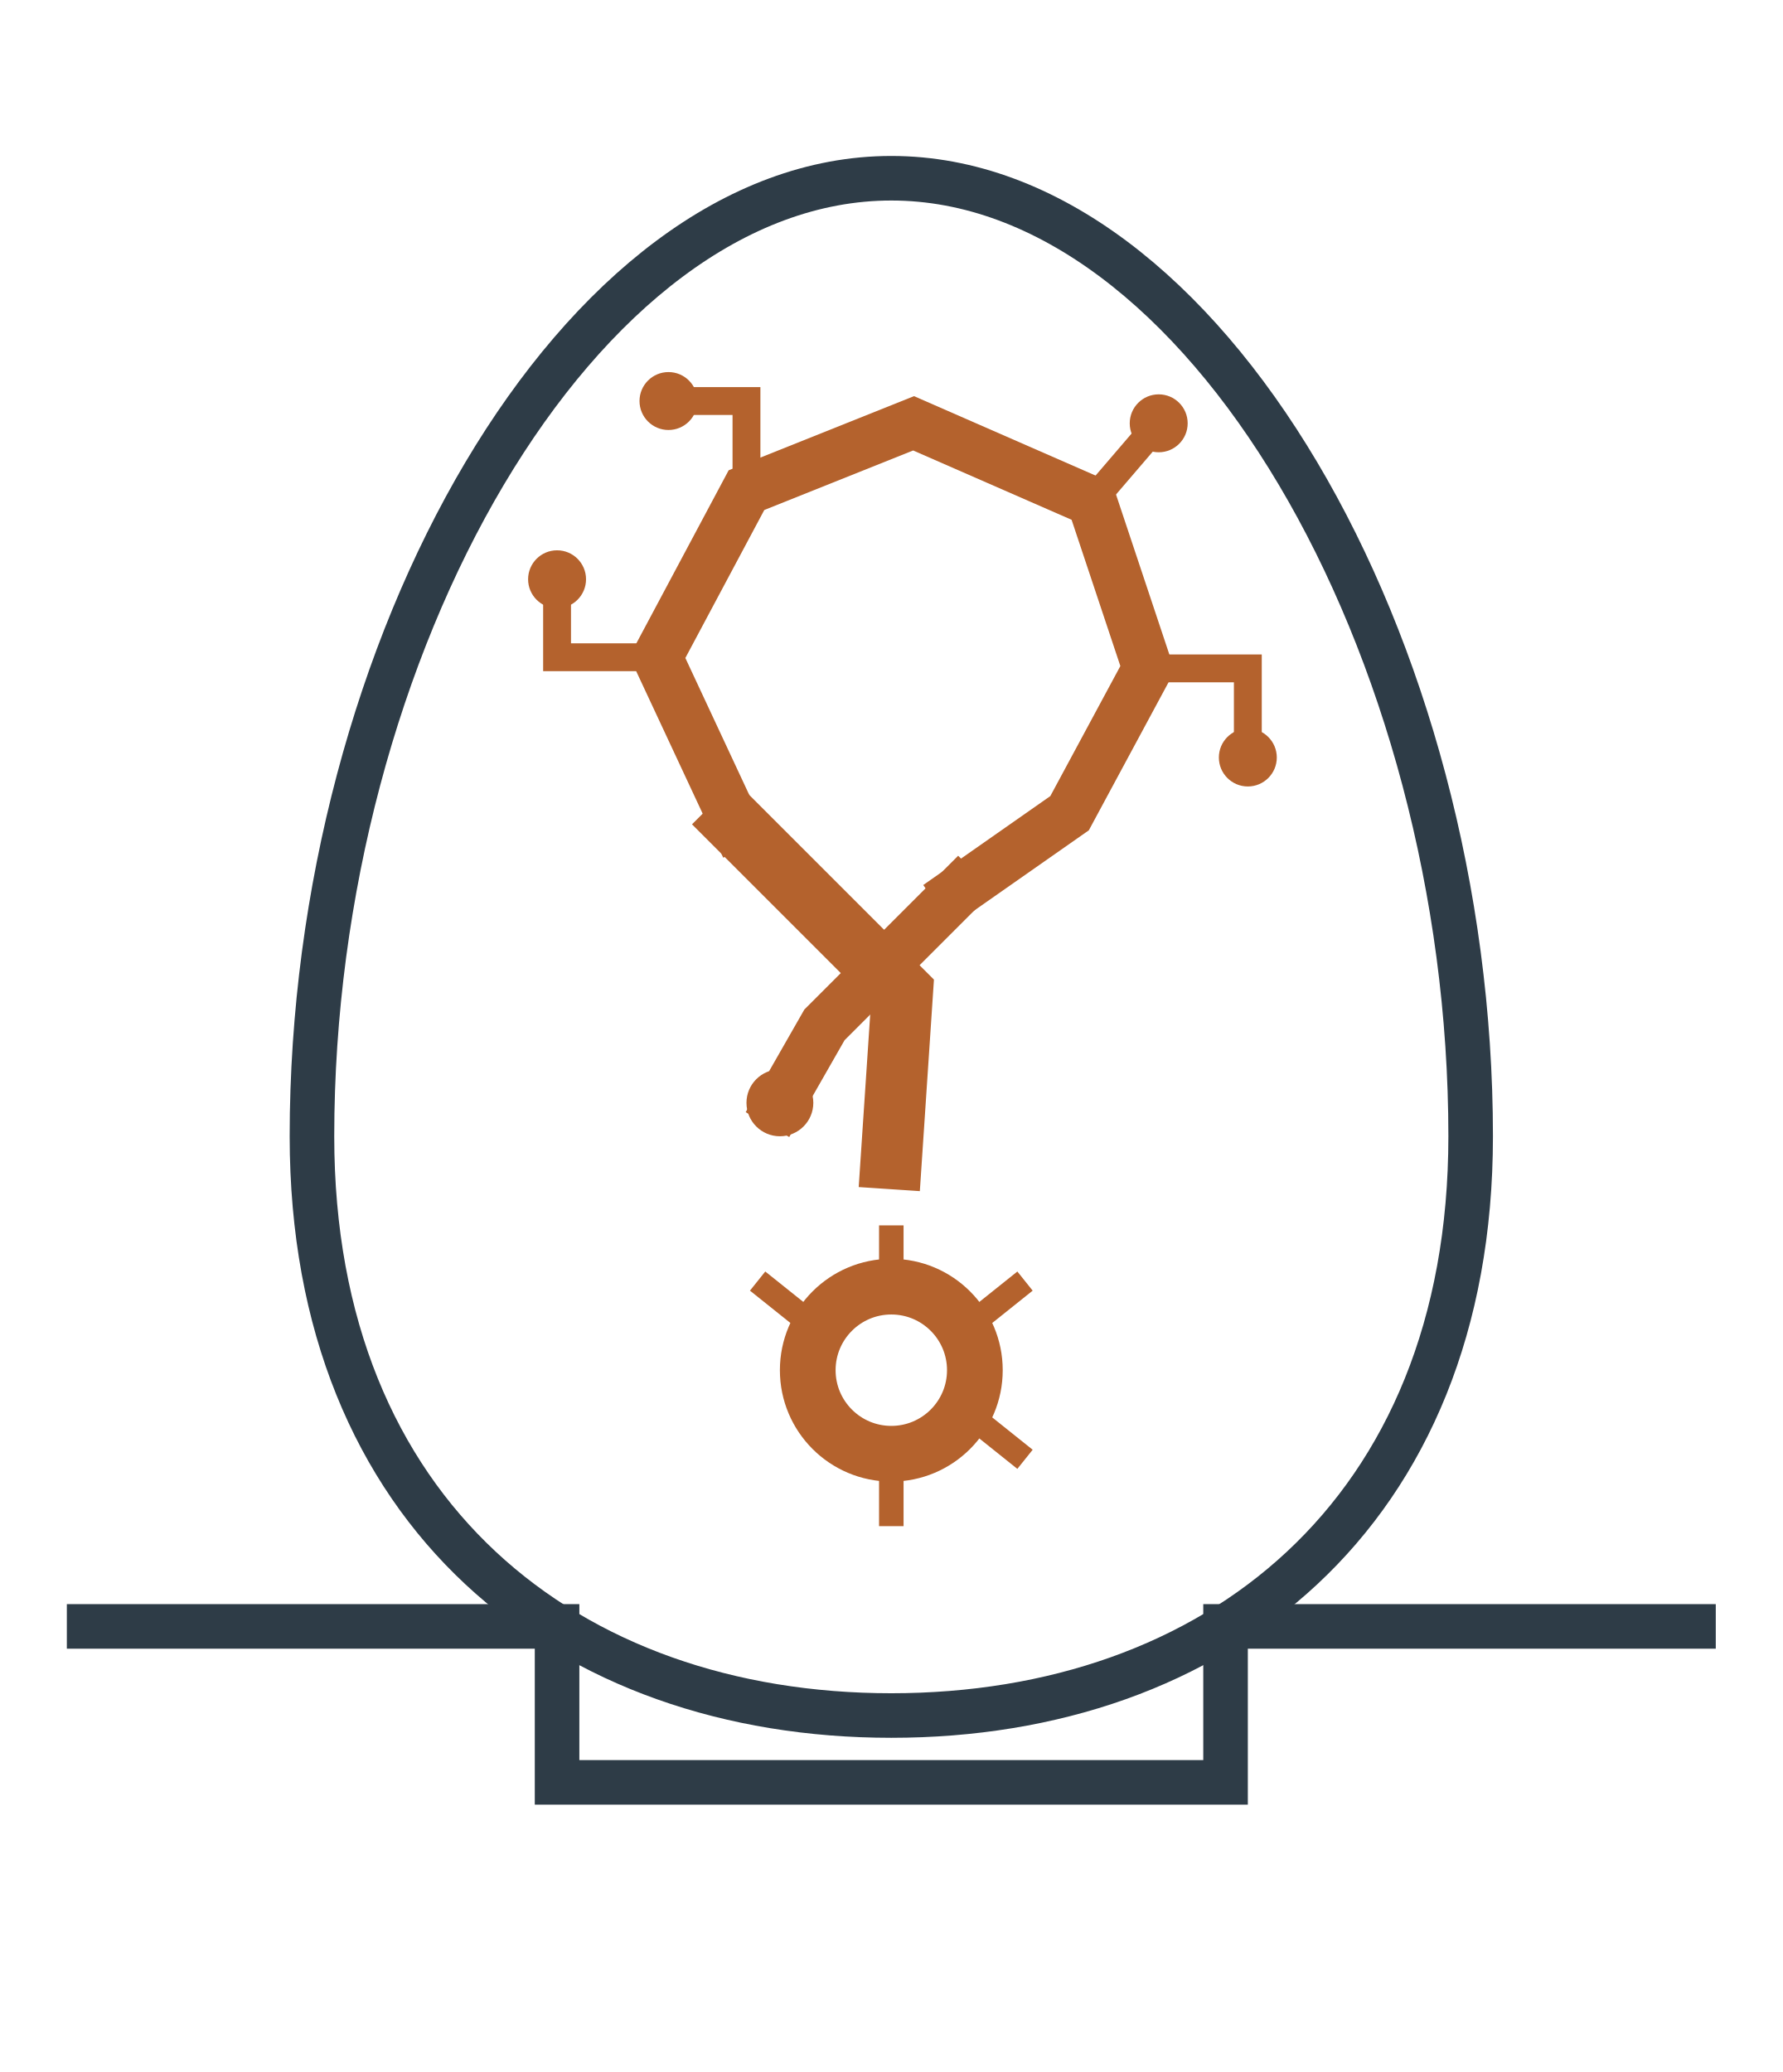
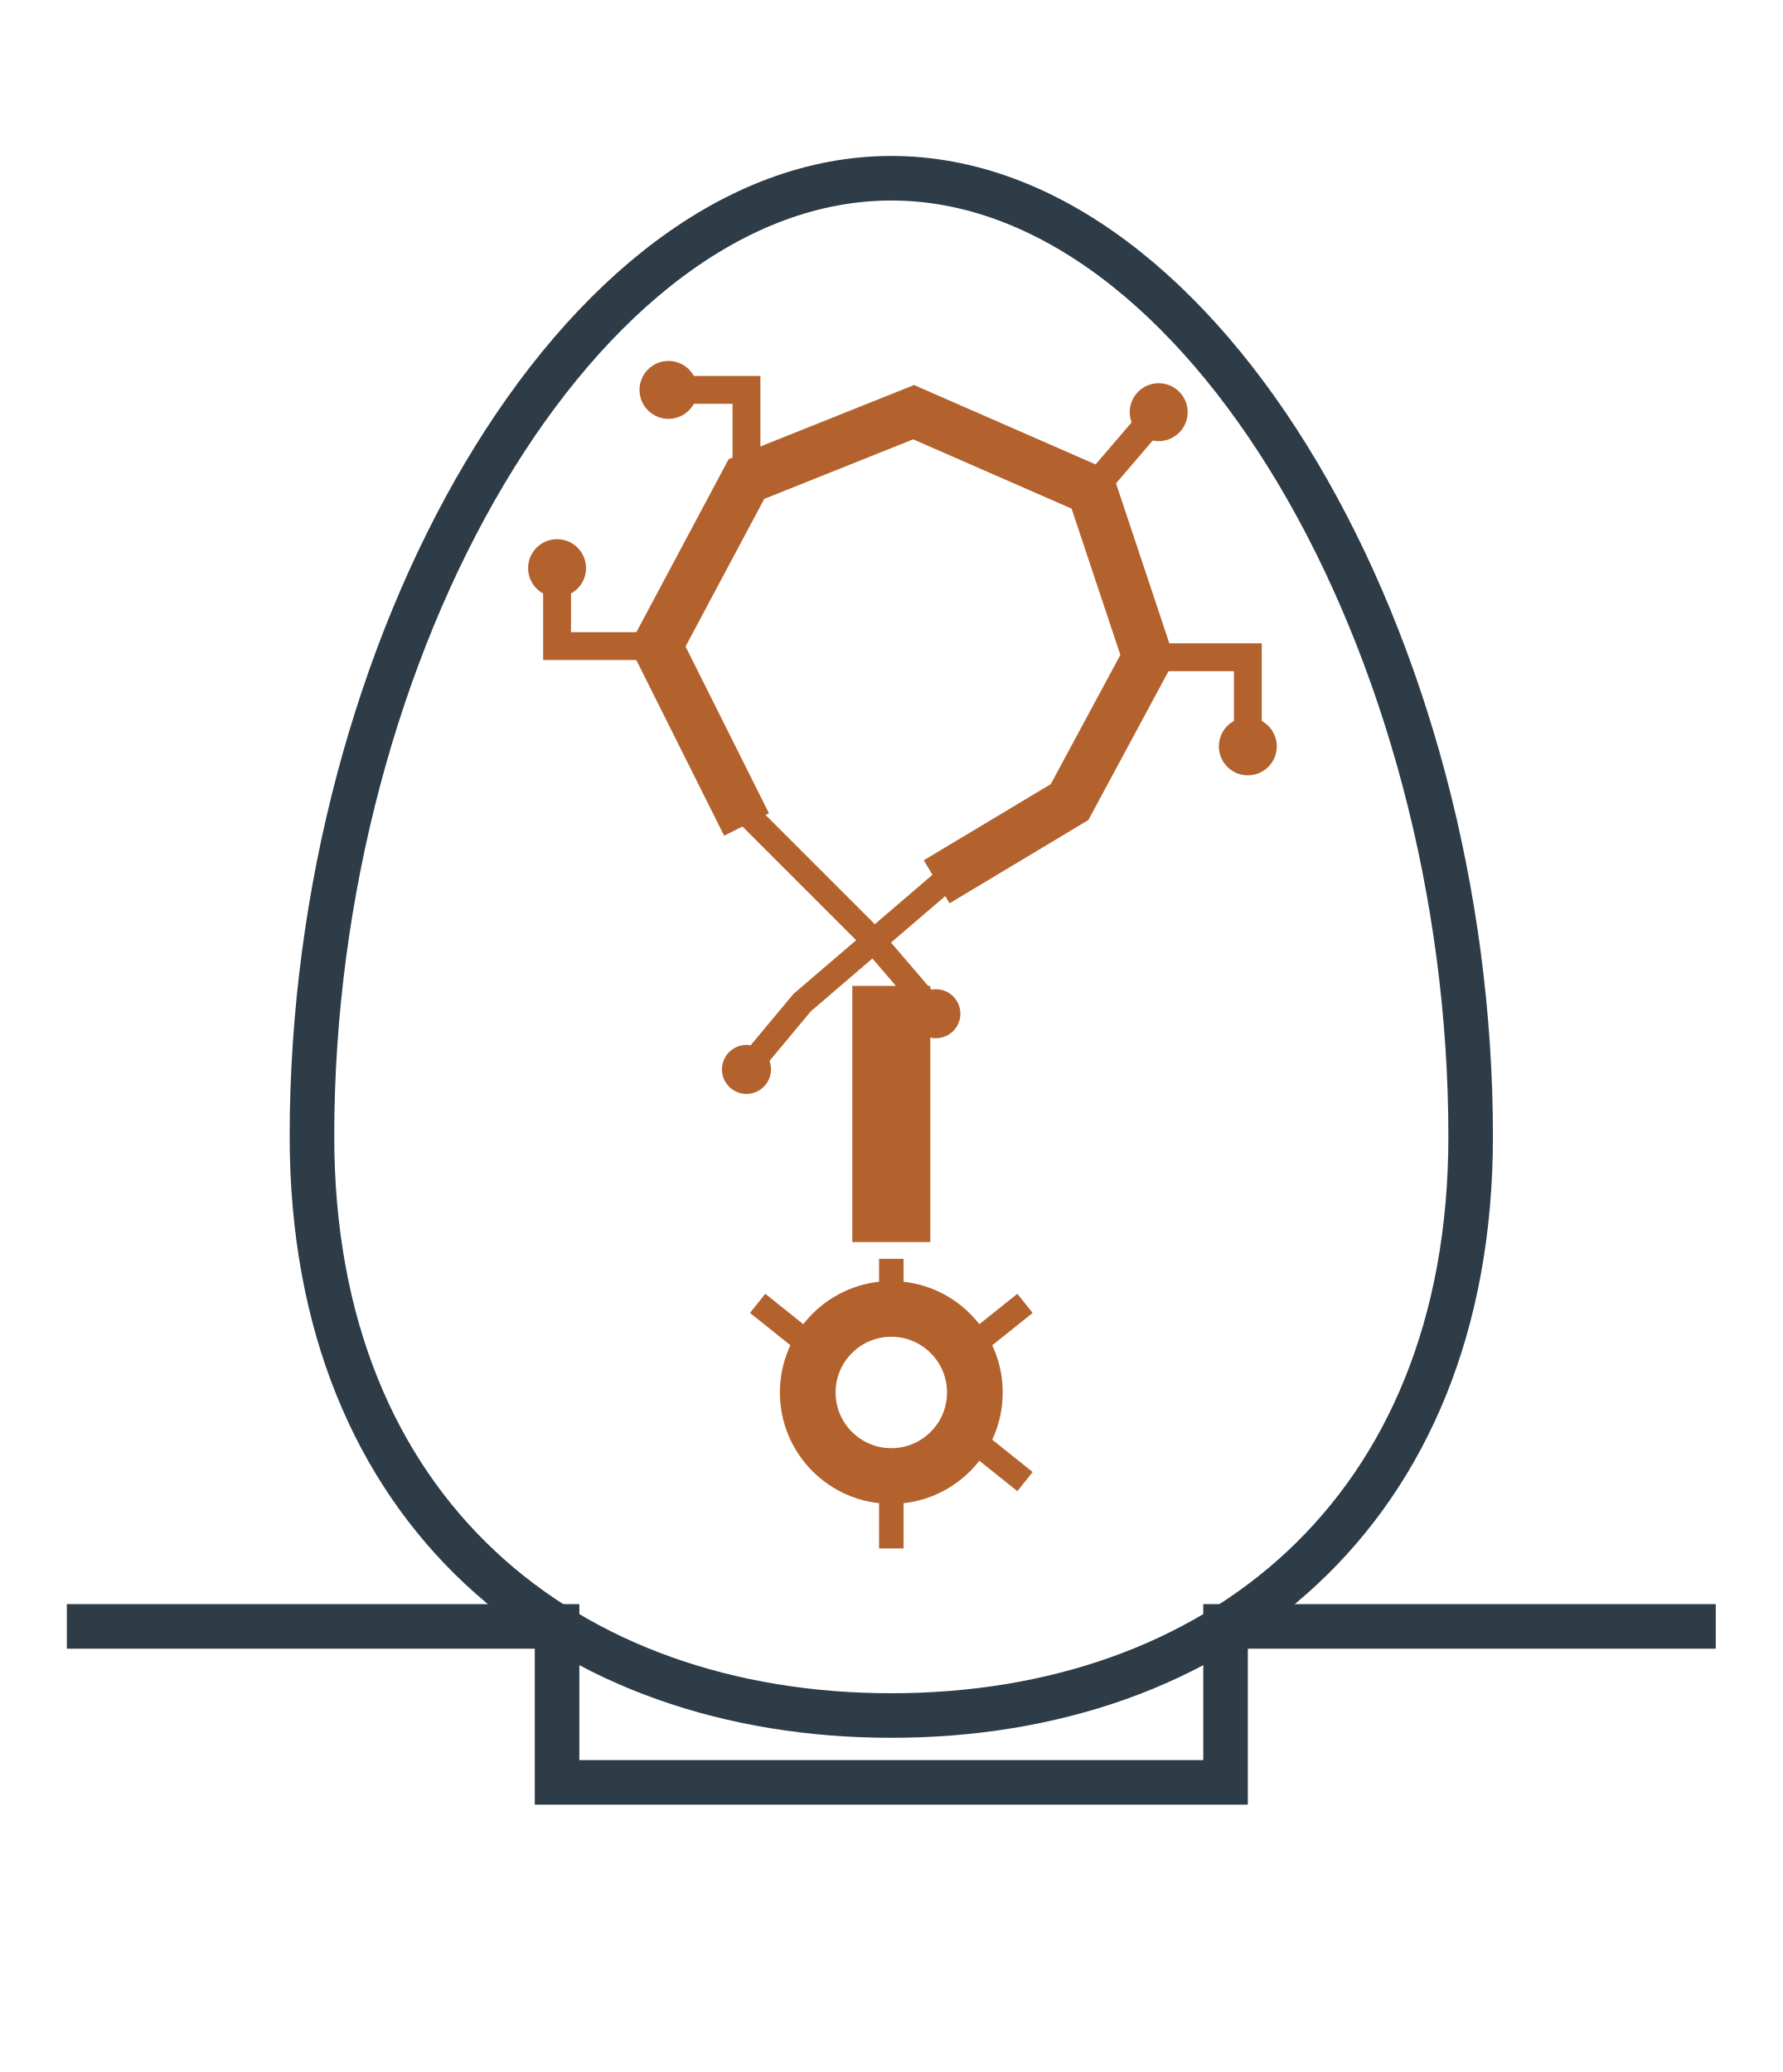
<svg xmlns="http://www.w3.org/2000/svg" viewBox="0 0 160 186" width="320" height="372">
  <g transform="translate(20,10)">
    <path d="M60 6 C 88 6, 112 48, 112 92 C 112 126, 89 144, 60 144 C 31 144, 8 126, 8 92 C 8 48, 32 6, 60 6 Z" fill="none" stroke="#2e3c47" stroke-width="4" />
    <g stroke="#b4622d" fill="none" stroke-linecap="square" stroke-linejoin="miter">
-       <path d="M46 64 L39 49 L47 34 L62 28 L78 35 L83 50 L76 63 L66 70" stroke-width="4.5" />
-       <path d="M66 70 L54 82 L50 89" stroke-width="4.5" />
-       <path d="M46 64 L61 79 L60 94" stroke-width="5.5" />
-       <path d="M47 34 L47 26 L40 26" stroke-width="2.5" />
-       <path d="M78 35 L84 28" stroke-width="2.5" />
-       <path d="M83 50 L92 50 L92 58" stroke-width="2.5" />
-       <path d="M39 49 L30 49 L30 42" stroke-width="2.5" />
+       <path d="M46 62 L39 48 L47 33 L62 27 L78 34 L83 49 L76 62 L66 68" stroke-width="4.5" />
+       <path d="M46 62 L58 74 L64 81" stroke-width="2.2" />
+       <path d="M66 68 L52 80 L47 86" stroke-width="2.2" />
+       <path d="M60 82 L60 98" stroke-width="7" />
+       <path d="M47 33 L47 25 L40 25" stroke-width="2.5" />
+       <path d="M78 34 L84 27" stroke-width="2.5" />
+       <path d="M83 49 L92 49 L92 57" stroke-width="2.5" />
+       <path d="M39 48 L30 48 L30 41" stroke-width="2.5" />
    </g>
    <g fill="#b4622d">
-       <circle cx="50" cy="89" r="3" />
-       <circle cx="40" cy="26" r="2.6" />
-       <circle cx="84" cy="28" r="2.6" />
-       <circle cx="92" cy="58" r="2.6" />
-       <circle cx="30" cy="42" r="2.6" />
+       <circle cx="64" cy="81" r="2.2" />
+       <circle cx="47" cy="86" r="2.2" />
+       <circle cx="40" cy="25" r="2.6" />
+       <circle cx="84" cy="27" r="2.6" />
+       <circle cx="92" cy="57" r="2.6" />
+       <circle cx="30" cy="41" r="2.6" />
    </g>
    <g stroke="#b4622d" fill="none" stroke-width="5">
-       <circle cx="60" cy="113" r="7.5" />
+       <circle cx="60" cy="115" r="7.5" />
    </g>
    <g stroke="#b4622d" fill="none" stroke-width="2.2">
-       <path d="M60 105 L60 100" />
-       <path d="M67 109 L72 105" />
-       <path d="M53 109 L48 105" />
-       <path d="M60 121 L60 127" />
-       <path d="M67 117 L72 121" />
+       <path d="M60 107 L60 103" />
+       <path d="M67 111 L72 107" />
+       <path d="M53 111 L48 107" />
+       <path d="M60 123 L60 129" />
+       <path d="M67 119 L72 123" />
    </g>
  </g>
  <path d="M8 146 L50 146 L50 160 L110 160 L110 146 L152 146" fill="none" stroke="#2e3c47" stroke-width="4" stroke-linecap="square" stroke-linejoin="miter" />
</svg>
